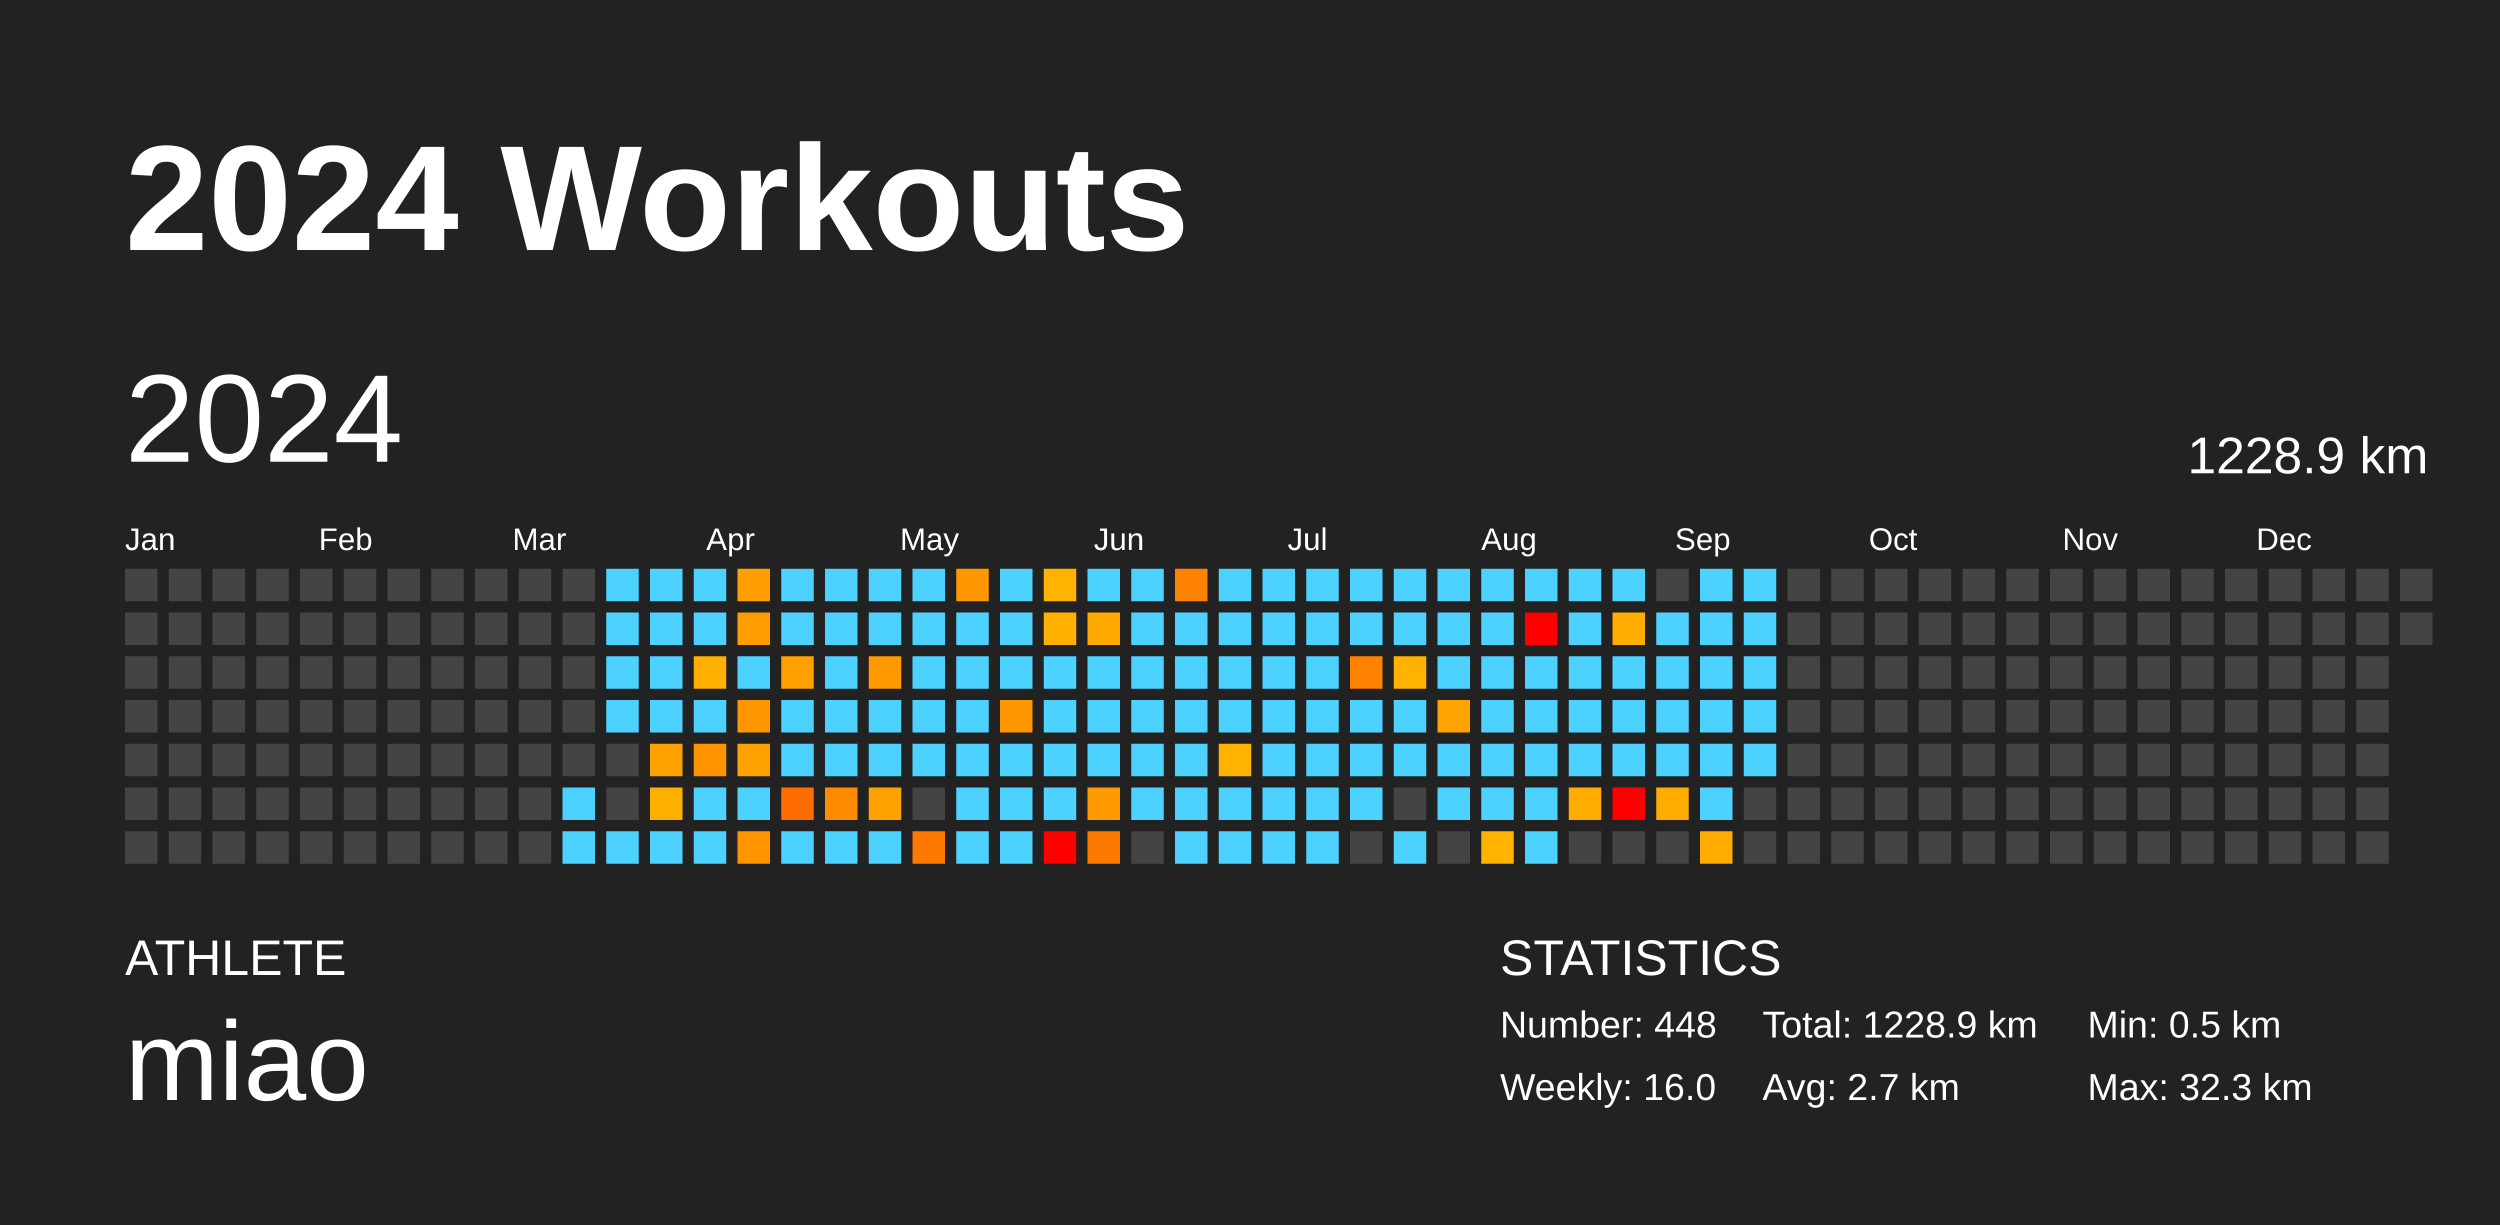
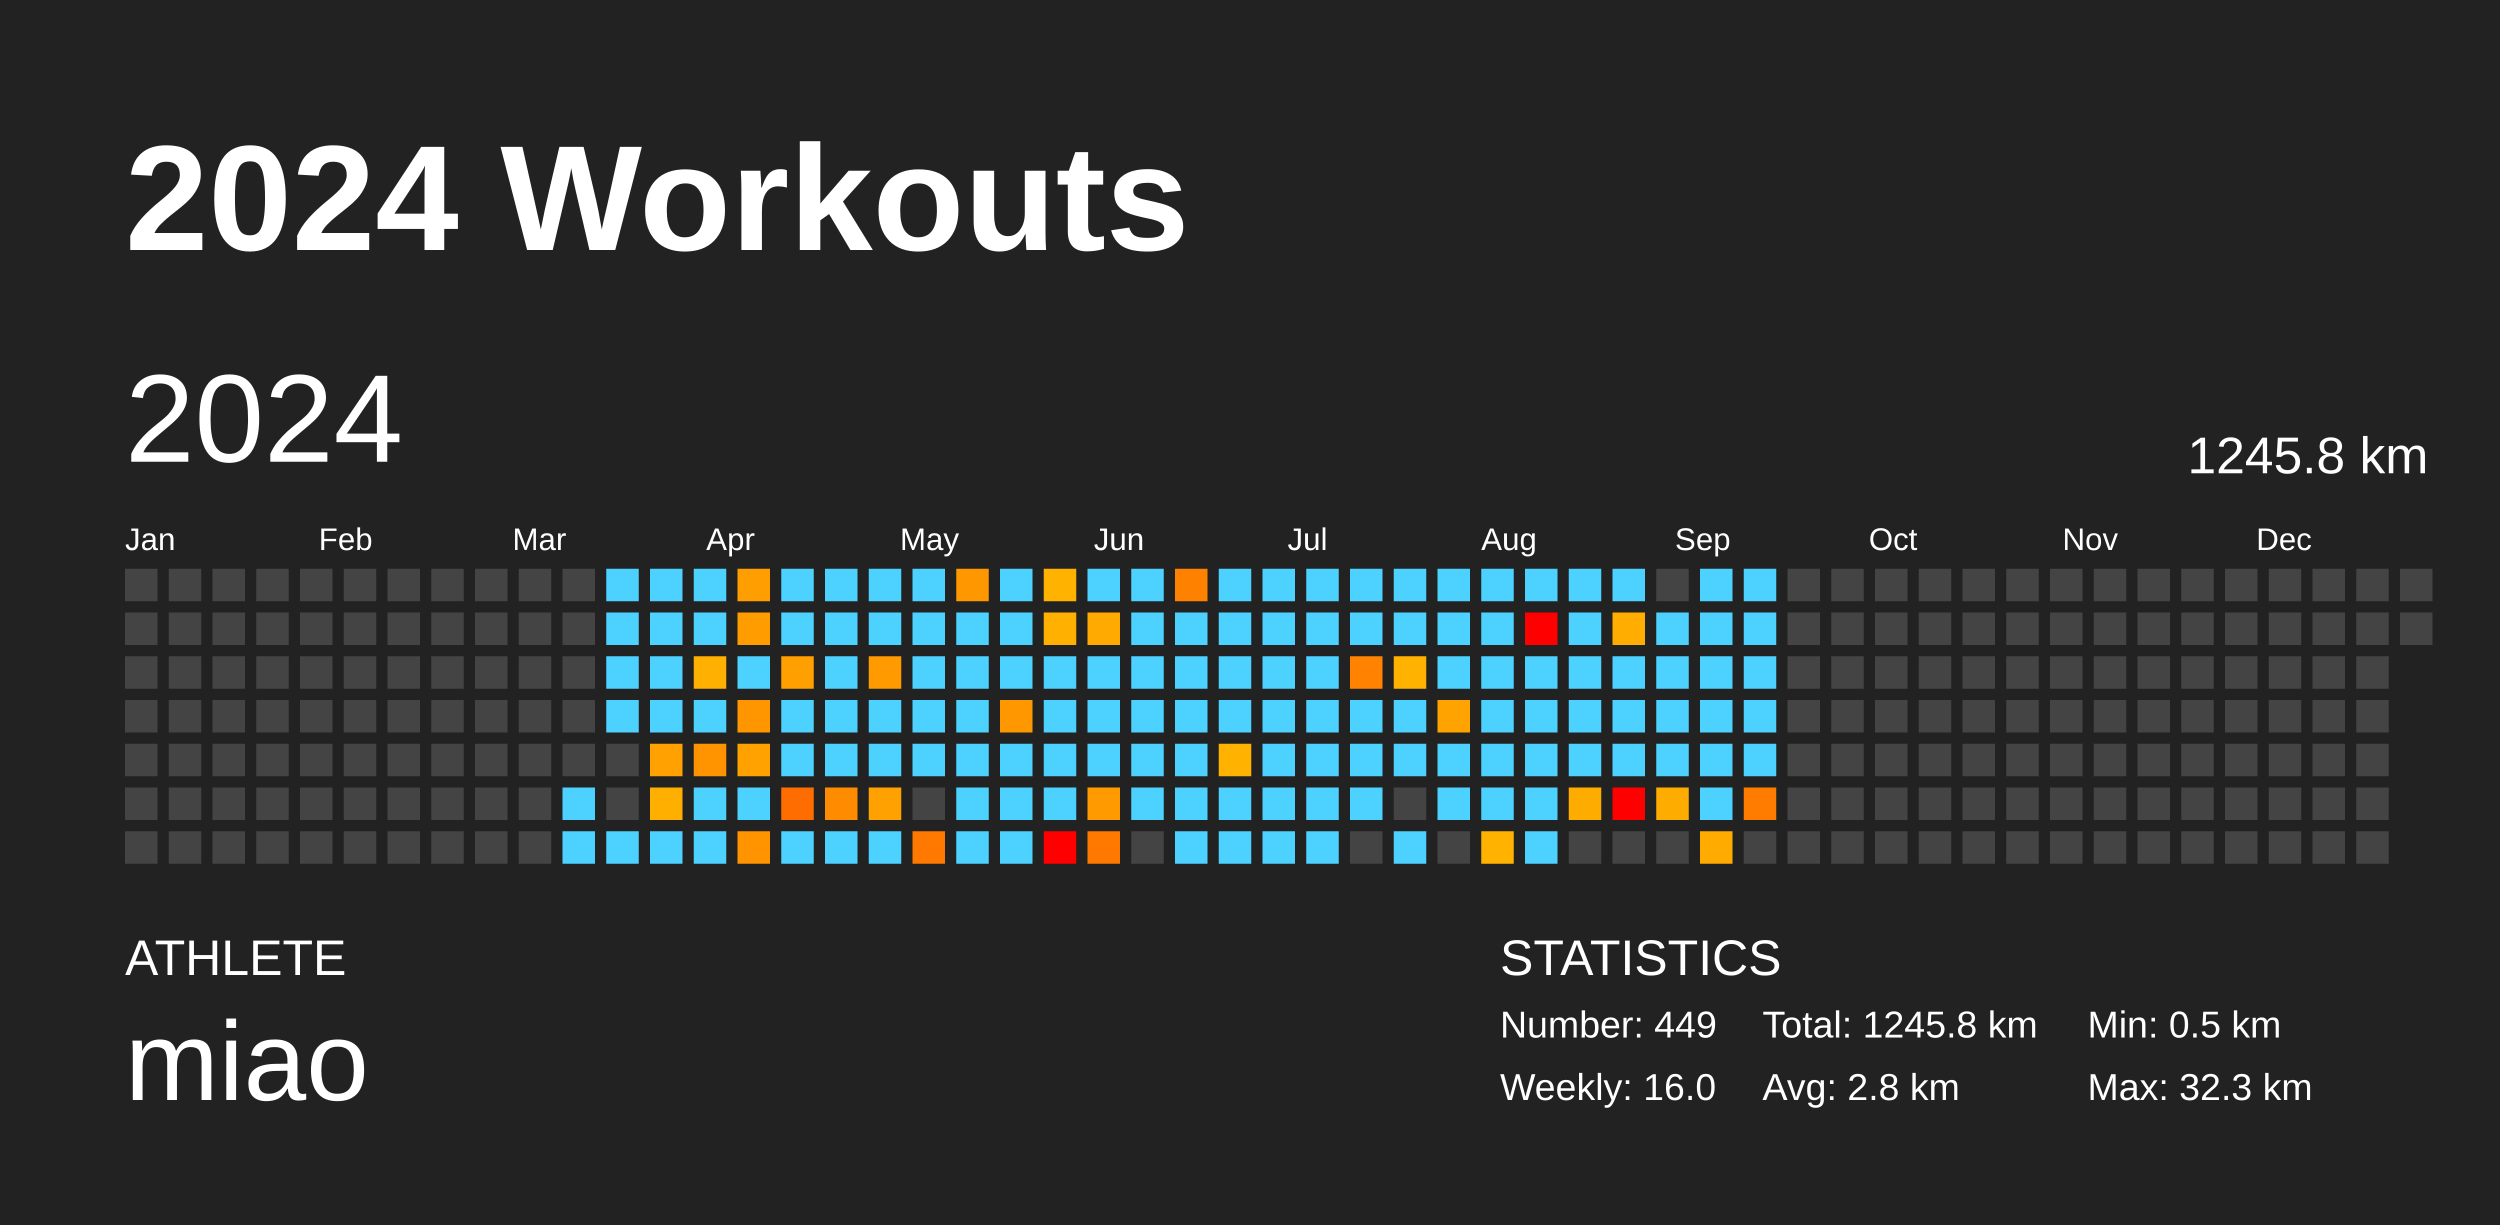
<svg xmlns="http://www.w3.org/2000/svg" baseProfile="full" height="98mm" version="1.1" viewBox="0,0,200,98" width="200mm">
  <defs />
  <rect fill="#222222" height="98" width="200" x="0" y="0" />
  <text fill="#FFFFFF" style="font-size:12px; font-family:Arial; font-weight:bold;" x="10" y="20">2024 Workouts</text>
  <text fill="#FFFFFF" style="font-size:4px; font-family:Arial" x="10" y="78">ATHLETE</text>
  <text fill="#FFFFFF" style="font-size:9px; font-family:Arial" x="10" y="88">miao</text>
  <text fill="#FFFFFF" style="font-size:4px; font-family:Arial" x="120" y="78">STATISTICS</text>
-   <text fill="#FFFFFF" style="font-size:3px; font-family:Arial" x="120" y="83">Number: 448</text>
+   <text fill="#FFFFFF" style="font-size:3px; font-family:Arial" x="120" y="83">Number: 449</text>
  <text fill="#FFFFFF" style="font-size:3px; font-family:Arial" x="120" y="88">Weekly: 16.0</text>
-   <text fill="#FFFFFF" style="font-size:3px; font-family:Arial" x="141" y="83">Total: 1228.9 km</text>
-   <text fill="#FFFFFF" style="font-size:3px; font-family:Arial" x="141" y="88">Avg: 2.7 km</text>
+   <text fill="#FFFFFF" style="font-size:3px; font-family:Arial" x="141" y="83">Total: 1245.8 km</text>
+   <text fill="#FFFFFF" style="font-size:3px; font-family:Arial" x="141" y="88">Avg: 2.8 km</text>
  <text fill="#FFFFFF" style="font-size:3px; font-family:Arial" x="167" y="83">Min: 0.5 km</text>
  <text fill="#FFFFFF" style="font-size:3px; font-family:Arial" x="167" y="88">Max: 32.3 km</text>
  <text dominant-baseline="hanging" fill="#FFFFFF" style="font-size:10.0px; font-family:Arial;" x="10" y="30">2024</text>
-   <text dominant-baseline="hanging" fill="#FFFFFF" style="font-size:4.125px; font-family:Arial;" x="175" y="35">1228.9 km</text>
+   <text dominant-baseline="hanging" fill="#FFFFFF" style="font-size:4.125px; font-family:Arial;" x="175" y="35">1245.8 km</text>
  <text fill="#FFFFFF" style="font-size:2.5px; font-family:Arial" x="10.0" y="44">Jan</text>
  <text fill="#FFFFFF" style="font-size:2.5px; font-family:Arial" x="25.5" y="44">Feb</text>
  <text fill="#FFFFFF" style="font-size:2.5px; font-family:Arial" x="41.0" y="44">Mar</text>
  <text fill="#FFFFFF" style="font-size:2.5px; font-family:Arial" x="56.5" y="44">Apr</text>
  <text fill="#FFFFFF" style="font-size:2.5px; font-family:Arial" x="72.0" y="44">May</text>
  <text fill="#FFFFFF" style="font-size:2.5px; font-family:Arial" x="87.5" y="44">Jun</text>
  <text fill="#FFFFFF" style="font-size:2.5px; font-family:Arial" x="103.0" y="44">Jul</text>
  <text fill="#FFFFFF" style="font-size:2.5px; font-family:Arial" x="118.5" y="44">Aug</text>
  <text fill="#FFFFFF" style="font-size:2.5px; font-family:Arial" x="134.0" y="44">Sep</text>
  <text fill="#FFFFFF" style="font-size:2.5px; font-family:Arial" x="149.5" y="44">Oct</text>
  <text fill="#FFFFFF" style="font-size:2.5px; font-family:Arial" x="165.0" y="44">Nov</text>
  <text fill="#FFFFFF" style="font-size:2.5px; font-family:Arial" x="180.5" y="44">Dec</text>
  <rect fill="#444444" height="2.6" width="2.6" x="10.0" y="45.5" />
  <rect fill="#444444" height="2.6" width="2.6" x="10.0" y="49.0" />
  <rect fill="#444444" height="2.6" width="2.6" x="10.0" y="52.5" />
  <rect fill="#444444" height="2.6" width="2.6" x="10.0" y="56.0" />
  <rect fill="#444444" height="2.6" width="2.6" x="10.0" y="59.5" />
  <rect fill="#444444" height="2.6" width="2.6" x="10.0" y="63.0" />
  <rect fill="#444444" height="2.6" width="2.6" x="10.0" y="66.5" />
  <rect fill="#444444" height="2.6" width="2.6" x="13.5" y="45.5" />
  <rect fill="#444444" height="2.6" width="2.6" x="13.5" y="49.0" />
  <rect fill="#444444" height="2.6" width="2.6" x="13.5" y="52.5" />
  <rect fill="#444444" height="2.6" width="2.6" x="13.5" y="56.0" />
  <rect fill="#444444" height="2.6" width="2.6" x="13.5" y="59.5" />
  <rect fill="#444444" height="2.6" width="2.6" x="13.5" y="63.0" />
  <rect fill="#444444" height="2.6" width="2.6" x="13.5" y="66.5" />
  <rect fill="#444444" height="2.6" width="2.6" x="17.0" y="45.5" />
  <rect fill="#444444" height="2.6" width="2.6" x="17.0" y="49.0" />
  <rect fill="#444444" height="2.6" width="2.6" x="17.0" y="52.5" />
  <rect fill="#444444" height="2.6" width="2.6" x="17.0" y="56.0" />
  <rect fill="#444444" height="2.6" width="2.6" x="17.0" y="59.5" />
  <rect fill="#444444" height="2.6" width="2.6" x="17.0" y="63.0" />
  <rect fill="#444444" height="2.6" width="2.6" x="17.0" y="66.5" />
  <rect fill="#444444" height="2.6" width="2.6" x="20.5" y="45.5" />
  <rect fill="#444444" height="2.6" width="2.6" x="20.5" y="49.0" />
  <rect fill="#444444" height="2.6" width="2.6" x="20.5" y="52.5" />
  <rect fill="#444444" height="2.6" width="2.6" x="20.5" y="56.0" />
  <rect fill="#444444" height="2.6" width="2.6" x="20.5" y="59.5" />
  <rect fill="#444444" height="2.6" width="2.6" x="20.5" y="63.0" />
  <rect fill="#444444" height="2.6" width="2.6" x="20.5" y="66.5" />
  <rect fill="#444444" height="2.6" width="2.6" x="24.0" y="45.5" />
  <rect fill="#444444" height="2.6" width="2.6" x="24.0" y="49.0" />
  <rect fill="#444444" height="2.6" width="2.6" x="24.0" y="52.5" />
  <rect fill="#444444" height="2.6" width="2.6" x="24.0" y="56.0" />
  <rect fill="#444444" height="2.6" width="2.6" x="24.0" y="59.5" />
  <rect fill="#444444" height="2.6" width="2.6" x="24.0" y="63.0" />
  <rect fill="#444444" height="2.6" width="2.6" x="24.0" y="66.5" />
  <rect fill="#444444" height="2.6" width="2.6" x="27.5" y="45.5" />
  <rect fill="#444444" height="2.6" width="2.6" x="27.5" y="49.0" />
  <rect fill="#444444" height="2.6" width="2.6" x="27.5" y="52.5" />
  <rect fill="#444444" height="2.6" width="2.6" x="27.5" y="56.0" />
  <rect fill="#444444" height="2.6" width="2.6" x="27.5" y="59.5" />
  <rect fill="#444444" height="2.6" width="2.6" x="27.5" y="63.0" />
  <rect fill="#444444" height="2.6" width="2.6" x="27.5" y="66.5" />
  <rect fill="#444444" height="2.6" width="2.6" x="31.0" y="45.5" />
  <rect fill="#444444" height="2.6" width="2.6" x="31.0" y="49.0" />
  <rect fill="#444444" height="2.6" width="2.6" x="31.0" y="52.5" />
  <rect fill="#444444" height="2.6" width="2.6" x="31.0" y="56.0" />
  <rect fill="#444444" height="2.6" width="2.6" x="31.0" y="59.5" />
  <rect fill="#444444" height="2.6" width="2.6" x="31.0" y="63.0" />
  <rect fill="#444444" height="2.6" width="2.6" x="31.0" y="66.5" />
  <rect fill="#444444" height="2.6" width="2.6" x="34.5" y="45.5" />
  <rect fill="#444444" height="2.6" width="2.6" x="34.5" y="49.0" />
  <rect fill="#444444" height="2.6" width="2.6" x="34.5" y="52.5" />
  <rect fill="#444444" height="2.6" width="2.6" x="34.5" y="56.0" />
  <rect fill="#444444" height="2.6" width="2.6" x="34.5" y="59.5" />
  <rect fill="#444444" height="2.6" width="2.6" x="34.5" y="63.0" />
  <rect fill="#444444" height="2.6" width="2.6" x="34.5" y="66.5" />
  <rect fill="#444444" height="2.6" width="2.6" x="38.0" y="45.5" />
  <rect fill="#444444" height="2.6" width="2.6" x="38.0" y="49.0" />
  <rect fill="#444444" height="2.6" width="2.6" x="38.0" y="52.5" />
  <rect fill="#444444" height="2.6" width="2.6" x="38.0" y="56.0" />
  <rect fill="#444444" height="2.6" width="2.6" x="38.0" y="59.5" />
  <rect fill="#444444" height="2.6" width="2.6" x="38.0" y="63.0" />
  <rect fill="#444444" height="2.6" width="2.6" x="38.0" y="66.5" />
  <rect fill="#444444" height="2.6" width="2.6" x="41.5" y="45.5" />
  <rect fill="#444444" height="2.6" width="2.6" x="41.5" y="49.0" />
  <rect fill="#444444" height="2.6" width="2.6" x="41.5" y="52.5" />
  <rect fill="#444444" height="2.6" width="2.6" x="41.5" y="56.0" />
  <rect fill="#444444" height="2.6" width="2.6" x="41.5" y="59.5" />
  <rect fill="#444444" height="2.6" width="2.6" x="41.5" y="63.0" />
  <rect fill="#444444" height="2.6" width="2.6" x="41.5" y="66.5" />
  <rect fill="#444444" height="2.6" width="2.6" x="45.0" y="45.5" />
  <rect fill="#444444" height="2.6" width="2.6" x="45.0" y="49.0" />
  <rect fill="#444444" height="2.6" width="2.6" x="45.0" y="52.5" />
  <rect fill="#444444" height="2.6" width="2.6" x="45.0" y="56.0" />
  <rect fill="#444444" height="2.6" width="2.6" x="45.0" y="59.5" />
  <rect fill="#4dd2ff" height="2.6" width="2.6" x="45.0" y="63.0" />
  <rect fill="#4dd2ff" height="2.6" width="2.6" x="45.0" y="66.5" />
  <rect fill="#4dd2ff" height="2.6" width="2.6" x="48.5" y="45.5" />
  <rect fill="#4dd2ff" height="2.6" width="2.6" x="48.5" y="49.0" />
  <rect fill="#4dd2ff" height="2.6" width="2.6" x="48.5" y="52.5" />
  <rect fill="#4dd2ff" height="2.6" width="2.6" x="48.5" y="56.0" />
  <rect fill="#444444" height="2.6" width="2.6" x="48.5" y="59.5" />
  <rect fill="#444444" height="2.6" width="2.6" x="48.5" y="63.0" />
  <rect fill="#4dd2ff" height="2.6" width="2.6" x="48.5" y="66.5" />
  <rect fill="#4dd2ff" height="2.6" width="2.6" x="52.0" y="45.5" />
  <rect fill="#4dd2ff" height="2.6" width="2.6" x="52.0" y="49.0" />
  <rect fill="#4dd2ff" height="2.6" width="2.6" x="52.0" y="52.5" />
  <rect fill="#4dd2ff" height="2.6" width="2.6" x="52.0" y="56.0" />
  <rect fill="#ffa100" height="2.6" width="2.6" x="52.0" y="59.5" />
  <rect fill="#ffaf00" height="2.6" width="2.6" x="52.0" y="63.0" />
  <rect fill="#4dd2ff" height="2.6" width="2.6" x="52.0" y="66.5" />
  <rect fill="#4dd2ff" height="2.6" width="2.6" x="55.5" y="45.5" />
  <rect fill="#4dd2ff" height="2.6" width="2.6" x="55.5" y="49.0" />
  <rect fill="#ffb000" height="2.6" width="2.6" x="55.5" y="52.5" />
  <rect fill="#4dd2ff" height="2.6" width="2.6" x="55.5" y="56.0" />
  <rect fill="#ff9300" height="2.6" width="2.6" x="55.5" y="59.5" />
  <rect fill="#4dd2ff" height="2.6" width="2.6" x="55.5" y="63.0" />
  <rect fill="#4dd2ff" height="2.6" width="2.6" x="55.5" y="66.5" />
  <rect fill="#ff9e00" height="2.6" width="2.6" x="59.0" y="45.5" />
  <rect fill="#ff9c00" height="2.6" width="2.6" x="59.0" y="49.0" />
  <rect fill="#4dd2ff" height="2.6" width="2.6" x="59.0" y="52.5" />
  <rect fill="#ff9600" height="2.6" width="2.6" x="59.0" y="56.0" />
  <rect fill="#ffa200" height="2.6" width="2.6" x="59.0" y="59.5" />
  <rect fill="#4dd2ff" height="2.6" width="2.6" x="59.0" y="63.0" />
  <rect fill="#ff9400" height="2.6" width="2.6" x="59.0" y="66.5" />
  <rect fill="#4dd2ff" height="2.6" width="2.6" x="62.5" y="45.5" />
  <rect fill="#4dd2ff" height="2.6" width="2.6" x="62.5" y="49.0" />
  <rect fill="#ffa000" height="2.6" width="2.6" x="62.5" y="52.5" />
  <rect fill="#4dd2ff" height="2.6" width="2.6" x="62.5" y="56.0" />
  <rect fill="#4dd2ff" height="2.6" width="2.6" x="62.5" y="59.5" />
  <rect fill="#ff6d00" height="2.6" width="2.6" x="62.5" y="63.0" />
  <rect fill="#4dd2ff" height="2.6" width="2.6" x="62.5" y="66.5" />
  <rect fill="#4dd2ff" height="2.6" width="2.6" x="66.0" y="45.5" />
  <rect fill="#4dd2ff" height="2.6" width="2.6" x="66.0" y="49.0" />
  <rect fill="#4dd2ff" height="2.6" width="2.6" x="66.0" y="52.5" />
  <rect fill="#4dd2ff" height="2.6" width="2.6" x="66.0" y="56.0" />
  <rect fill="#4dd2ff" height="2.6" width="2.6" x="66.0" y="59.5" />
  <rect fill="#ff8c00" height="2.6" width="2.6" x="66.0" y="63.0" />
  <rect fill="#4dd2ff" height="2.6" width="2.6" x="66.0" y="66.5" />
  <rect fill="#4dd2ff" height="2.6" width="2.6" x="69.5" y="45.5" />
  <rect fill="#4dd2ff" height="2.6" width="2.6" x="69.5" y="49.0" />
  <rect fill="#ff9a00" height="2.6" width="2.6" x="69.5" y="52.5" />
  <rect fill="#4dd2ff" height="2.6" width="2.6" x="69.5" y="56.0" />
  <rect fill="#4dd2ff" height="2.6" width="2.6" x="69.5" y="59.5" />
  <rect fill="#ffa100" height="2.6" width="2.6" x="69.5" y="63.0" />
  <rect fill="#4dd2ff" height="2.6" width="2.6" x="69.5" y="66.5" />
  <rect fill="#4dd2ff" height="2.6" width="2.6" x="73.0" y="45.5" />
  <rect fill="#4dd2ff" height="2.6" width="2.6" x="73.0" y="49.0" />
  <rect fill="#4dd2ff" height="2.6" width="2.6" x="73.0" y="52.5" />
  <rect fill="#4dd2ff" height="2.6" width="2.6" x="73.0" y="56.0" />
  <rect fill="#4dd2ff" height="2.6" width="2.6" x="73.0" y="59.5" />
  <rect fill="#444444" height="2.6" width="2.6" x="73.0" y="63.0" />
  <rect fill="#ff7800" height="2.6" width="2.6" x="73.0" y="66.5" />
  <rect fill="#ff9800" height="2.6" width="2.6" x="76.5" y="45.5" />
  <rect fill="#4dd2ff" height="2.6" width="2.6" x="76.5" y="49.0" />
  <rect fill="#4dd2ff" height="2.6" width="2.6" x="76.5" y="52.5" />
  <rect fill="#4dd2ff" height="2.6" width="2.6" x="76.5" y="56.0" />
  <rect fill="#4dd2ff" height="2.6" width="2.6" x="76.5" y="59.5" />
  <rect fill="#4dd2ff" height="2.6" width="2.6" x="76.5" y="63.0" />
  <rect fill="#4dd2ff" height="2.6" width="2.6" x="76.5" y="66.5" />
  <rect fill="#4dd2ff" height="2.6" width="2.6" x="80.0" y="45.5" />
  <rect fill="#4dd2ff" height="2.6" width="2.6" x="80.0" y="49.0" />
  <rect fill="#4dd2ff" height="2.6" width="2.6" x="80.0" y="52.5" />
  <rect fill="#ff9700" height="2.6" width="2.6" x="80.0" y="56.0" />
  <rect fill="#4dd2ff" height="2.6" width="2.6" x="80.0" y="59.5" />
  <rect fill="#4dd2ff" height="2.6" width="2.6" x="80.0" y="63.0" />
  <rect fill="#4dd2ff" height="2.6" width="2.6" x="80.0" y="66.5" />
  <rect fill="#ffb300" height="2.6" width="2.6" x="83.5" y="45.5" />
  <rect fill="#ffb000" height="2.6" width="2.6" x="83.5" y="49.0" />
  <rect fill="#4dd2ff" height="2.6" width="2.6" x="83.5" y="52.5" />
  <rect fill="#4dd2ff" height="2.6" width="2.6" x="83.5" y="56.0" />
  <rect fill="#4dd2ff" height="2.6" width="2.6" x="83.5" y="59.5" />
  <rect fill="#4dd2ff" height="2.6" width="2.6" x="83.5" y="63.0" />
  <rect fill="red" height="2.6" width="2.6" x="83.5" y="66.5" />
  <rect fill="#4dd2ff" height="2.6" width="2.6" x="87.0" y="45.5" />
  <rect fill="#ffaa00" height="2.6" width="2.6" x="87.0" y="49.0" />
  <rect fill="#4dd2ff" height="2.6" width="2.6" x="87.0" y="52.5" />
  <rect fill="#4dd2ff" height="2.6" width="2.6" x="87.0" y="56.0" />
  <rect fill="#4dd2ff" height="2.6" width="2.6" x="87.0" y="59.5" />
  <rect fill="#ff9b00" height="2.6" width="2.6" x="87.0" y="63.0" />
  <rect fill="#ff7900" height="2.6" width="2.6" x="87.0" y="66.5" />
  <rect fill="#4dd2ff" height="2.6" width="2.6" x="90.5" y="45.5" />
  <rect fill="#4dd2ff" height="2.6" width="2.6" x="90.5" y="49.0" />
  <rect fill="#4dd2ff" height="2.6" width="2.6" x="90.5" y="52.5" />
  <rect fill="#4dd2ff" height="2.6" width="2.6" x="90.5" y="56.0" />
  <rect fill="#4dd2ff" height="2.6" width="2.6" x="90.5" y="59.5" />
  <rect fill="#4dd2ff" height="2.6" width="2.6" x="90.5" y="63.0" />
  <rect fill="#444444" height="2.6" width="2.6" x="90.5" y="66.5" />
  <rect fill="#ff8100" height="2.6" width="2.6" x="94.0" y="45.5" />
  <rect fill="#4dd2ff" height="2.6" width="2.6" x="94.0" y="49.0" />
  <rect fill="#4dd2ff" height="2.6" width="2.6" x="94.0" y="52.5" />
  <rect fill="#4dd2ff" height="2.6" width="2.6" x="94.0" y="56.0" />
  <rect fill="#4dd2ff" height="2.6" width="2.6" x="94.0" y="59.5" />
  <rect fill="#4dd2ff" height="2.6" width="2.6" x="94.0" y="63.0" />
  <rect fill="#4dd2ff" height="2.6" width="2.6" x="94.0" y="66.5" />
  <rect fill="#4dd2ff" height="2.6" width="2.6" x="97.5" y="45.5" />
  <rect fill="#4dd2ff" height="2.6" width="2.6" x="97.5" y="49.0" />
  <rect fill="#4dd2ff" height="2.6" width="2.6" x="97.5" y="52.5" />
  <rect fill="#4dd2ff" height="2.6" width="2.6" x="97.5" y="56.0" />
  <rect fill="#ffb200" height="2.6" width="2.6" x="97.5" y="59.5" />
  <rect fill="#4dd2ff" height="2.6" width="2.6" x="97.5" y="63.0" />
  <rect fill="#4dd2ff" height="2.6" width="2.6" x="97.5" y="66.5" />
  <rect fill="#4dd2ff" height="2.6" width="2.6" x="101.0" y="45.5" />
  <rect fill="#4dd2ff" height="2.6" width="2.6" x="101.0" y="49.0" />
  <rect fill="#4dd2ff" height="2.6" width="2.6" x="101.0" y="52.5" />
  <rect fill="#4dd2ff" height="2.6" width="2.6" x="101.0" y="56.0" />
  <rect fill="#4dd2ff" height="2.6" width="2.6" x="101.0" y="59.5" />
  <rect fill="#4dd2ff" height="2.6" width="2.6" x="101.0" y="63.0" />
  <rect fill="#4dd2ff" height="2.6" width="2.6" x="101.0" y="66.5" />
  <rect fill="#4dd2ff" height="2.6" width="2.6" x="104.5" y="45.5" />
  <rect fill="#4dd2ff" height="2.6" width="2.6" x="104.5" y="49.0" />
  <rect fill="#4dd2ff" height="2.6" width="2.6" x="104.5" y="52.5" />
  <rect fill="#4dd2ff" height="2.6" width="2.6" x="104.5" y="56.0" />
  <rect fill="#4dd2ff" height="2.6" width="2.6" x="104.5" y="59.5" />
  <rect fill="#4dd2ff" height="2.6" width="2.6" x="104.5" y="63.0" />
  <rect fill="#4dd2ff" height="2.6" width="2.6" x="104.5" y="66.5" />
  <rect fill="#4dd2ff" height="2.6" width="2.6" x="108.0" y="45.5" />
  <rect fill="#4dd2ff" height="2.6" width="2.6" x="108.0" y="49.0" />
  <rect fill="#ff8300" height="2.6" width="2.6" x="108.0" y="52.5" />
  <rect fill="#4dd2ff" height="2.6" width="2.6" x="108.0" y="56.0" />
  <rect fill="#4dd2ff" height="2.6" width="2.6" x="108.0" y="59.5" />
  <rect fill="#4dd2ff" height="2.6" width="2.6" x="108.0" y="63.0" />
  <rect fill="#444444" height="2.6" width="2.6" x="108.0" y="66.5" />
  <rect fill="#4dd2ff" height="2.6" width="2.6" x="111.5" y="45.5" />
  <rect fill="#4dd2ff" height="2.6" width="2.6" x="111.5" y="49.0" />
  <rect fill="#ffb300" height="2.6" width="2.6" x="111.5" y="52.5" />
  <rect fill="#4dd2ff" height="2.6" width="2.6" x="111.5" y="56.0" />
  <rect fill="#4dd2ff" height="2.6" width="2.6" x="111.5" y="59.5" />
  <rect fill="#444444" height="2.6" width="2.6" x="111.5" y="63.0" />
  <rect fill="#4dd2ff" height="2.6" width="2.6" x="111.5" y="66.5" />
  <rect fill="#4dd2ff" height="2.6" width="2.6" x="115.0" y="45.5" />
  <rect fill="#4dd2ff" height="2.6" width="2.6" x="115.0" y="49.0" />
  <rect fill="#4dd2ff" height="2.6" width="2.6" x="115.0" y="52.5" />
  <rect fill="#ffa300" height="2.6" width="2.6" x="115.0" y="56.0" />
  <rect fill="#4dd2ff" height="2.6" width="2.6" x="115.0" y="59.5" />
  <rect fill="#4dd2ff" height="2.6" width="2.6" x="115.0" y="63.0" />
  <rect fill="#444444" height="2.6" width="2.6" x="115.0" y="66.5" />
  <rect fill="#4dd2ff" height="2.6" width="2.6" x="118.5" y="45.5" />
  <rect fill="#4dd2ff" height="2.6" width="2.6" x="118.5" y="49.0" />
  <rect fill="#4dd2ff" height="2.6" width="2.6" x="118.5" y="52.5" />
  <rect fill="#4dd2ff" height="2.6" width="2.6" x="118.5" y="56.0" />
  <rect fill="#4dd2ff" height="2.6" width="2.6" x="118.5" y="59.5" />
  <rect fill="#4dd2ff" height="2.6" width="2.6" x="118.5" y="63.0" />
  <rect fill="#ffb300" height="2.6" width="2.6" x="118.5" y="66.5" />
  <rect fill="#4dd2ff" height="2.6" width="2.6" x="122.0" y="45.5" />
  <rect fill="red" height="2.6" width="2.6" x="122.0" y="49.0" />
  <rect fill="#4dd2ff" height="2.6" width="2.6" x="122.0" y="52.5" />
  <rect fill="#4dd2ff" height="2.6" width="2.6" x="122.0" y="56.0" />
  <rect fill="#4dd2ff" height="2.6" width="2.6" x="122.0" y="59.5" />
  <rect fill="#4dd2ff" height="2.6" width="2.6" x="122.0" y="63.0" />
  <rect fill="#4dd2ff" height="2.6" width="2.6" x="122.0" y="66.5" />
  <rect fill="#4dd2ff" height="2.6" width="2.6" x="125.5" y="45.5" />
  <rect fill="#4dd2ff" height="2.6" width="2.6" x="125.5" y="49.0" />
  <rect fill="#4dd2ff" height="2.6" width="2.6" x="125.5" y="52.5" />
  <rect fill="#4dd2ff" height="2.6" width="2.6" x="125.5" y="56.0" />
  <rect fill="#4dd2ff" height="2.6" width="2.6" x="125.5" y="59.5" />
  <rect fill="#ffac00" height="2.6" width="2.6" x="125.5" y="63.0" />
  <rect fill="#444444" height="2.6" width="2.6" x="125.5" y="66.5" />
  <rect fill="#4dd2ff" height="2.6" width="2.6" x="129.0" y="45.5" />
  <rect fill="#ffad00" height="2.6" width="2.6" x="129.0" y="49.0" />
  <rect fill="#4dd2ff" height="2.6" width="2.6" x="129.0" y="52.5" />
  <rect fill="#4dd2ff" height="2.6" width="2.6" x="129.0" y="56.0" />
  <rect fill="#4dd2ff" height="2.6" width="2.6" x="129.0" y="59.5" />
  <rect fill="red" height="2.6" width="2.6" x="129.0" y="63.0" />
  <rect fill="#444444" height="2.6" width="2.6" x="129.0" y="66.5" />
  <rect fill="#444444" height="2.6" width="2.6" x="132.5" y="45.5" />
  <rect fill="#4dd2ff" height="2.6" width="2.6" x="132.5" y="49.0" />
  <rect fill="#4dd2ff" height="2.6" width="2.6" x="132.5" y="52.5" />
  <rect fill="#4dd2ff" height="2.6" width="2.6" x="132.5" y="56.0" />
  <rect fill="#4dd2ff" height="2.6" width="2.6" x="132.5" y="59.5" />
  <rect fill="#ffac00" height="2.6" width="2.6" x="132.5" y="63.0" />
  <rect fill="#444444" height="2.6" width="2.6" x="132.5" y="66.5" />
  <rect fill="#4dd2ff" height="2.6" width="2.6" x="136.0" y="45.5" />
  <rect fill="#4dd2ff" height="2.6" width="2.6" x="136.0" y="49.0" />
  <rect fill="#4dd2ff" height="2.6" width="2.6" x="136.0" y="52.5" />
  <rect fill="#4dd2ff" height="2.6" width="2.6" x="136.0" y="56.0" />
  <rect fill="#4dd2ff" height="2.6" width="2.6" x="136.0" y="59.5" />
  <rect fill="#4dd2ff" height="2.6" width="2.6" x="136.0" y="63.0" />
  <rect fill="#ffab00" height="2.6" width="2.6" x="136.0" y="66.5" />
  <rect fill="#4dd2ff" height="2.6" width="2.6" x="139.5" y="45.5" />
  <rect fill="#4dd2ff" height="2.6" width="2.6" x="139.5" y="49.0" />
  <rect fill="#4dd2ff" height="2.6" width="2.6" x="139.5" y="52.5" />
  <rect fill="#4dd2ff" height="2.6" width="2.6" x="139.5" y="56.0" />
  <rect fill="#4dd2ff" height="2.6" width="2.6" x="139.5" y="59.5" />
-   <rect fill="#444444" height="2.6" width="2.6" x="139.5" y="63.0" />
+   <rect fill="#ff7c00" height="2.6" width="2.6" x="139.5" y="63.0" />
  <rect fill="#444444" height="2.6" width="2.6" x="139.5" y="66.5" />
  <rect fill="#444444" height="2.6" width="2.6" x="143.0" y="45.5" />
  <rect fill="#444444" height="2.6" width="2.6" x="143.0" y="49.0" />
  <rect fill="#444444" height="2.6" width="2.6" x="143.0" y="52.5" />
  <rect fill="#444444" height="2.6" width="2.6" x="143.0" y="56.0" />
  <rect fill="#444444" height="2.6" width="2.6" x="143.0" y="59.5" />
  <rect fill="#444444" height="2.6" width="2.6" x="143.0" y="63.0" />
  <rect fill="#444444" height="2.6" width="2.6" x="143.0" y="66.5" />
  <rect fill="#444444" height="2.6" width="2.6" x="146.5" y="45.5" />
  <rect fill="#444444" height="2.6" width="2.6" x="146.5" y="49.0" />
  <rect fill="#444444" height="2.6" width="2.6" x="146.5" y="52.5" />
  <rect fill="#444444" height="2.6" width="2.6" x="146.5" y="56.0" />
  <rect fill="#444444" height="2.6" width="2.6" x="146.5" y="59.5" />
  <rect fill="#444444" height="2.6" width="2.6" x="146.5" y="63.0" />
  <rect fill="#444444" height="2.6" width="2.6" x="146.5" y="66.5" />
  <rect fill="#444444" height="2.6" width="2.6" x="150.0" y="45.5" />
  <rect fill="#444444" height="2.6" width="2.6" x="150.0" y="49.0" />
  <rect fill="#444444" height="2.6" width="2.6" x="150.0" y="52.5" />
  <rect fill="#444444" height="2.6" width="2.6" x="150.0" y="56.0" />
  <rect fill="#444444" height="2.6" width="2.6" x="150.0" y="59.5" />
  <rect fill="#444444" height="2.6" width="2.6" x="150.0" y="63.0" />
  <rect fill="#444444" height="2.6" width="2.6" x="150.0" y="66.5" />
  <rect fill="#444444" height="2.6" width="2.6" x="153.5" y="45.5" />
  <rect fill="#444444" height="2.6" width="2.6" x="153.5" y="49.0" />
  <rect fill="#444444" height="2.6" width="2.6" x="153.5" y="52.5" />
  <rect fill="#444444" height="2.6" width="2.6" x="153.5" y="56.0" />
  <rect fill="#444444" height="2.6" width="2.6" x="153.5" y="59.5" />
  <rect fill="#444444" height="2.6" width="2.6" x="153.5" y="63.0" />
  <rect fill="#444444" height="2.6" width="2.6" x="153.5" y="66.5" />
  <rect fill="#444444" height="2.6" width="2.6" x="157.0" y="45.5" />
  <rect fill="#444444" height="2.6" width="2.6" x="157.0" y="49.0" />
  <rect fill="#444444" height="2.6" width="2.6" x="157.0" y="52.5" />
  <rect fill="#444444" height="2.6" width="2.6" x="157.0" y="56.0" />
  <rect fill="#444444" height="2.6" width="2.6" x="157.0" y="59.5" />
  <rect fill="#444444" height="2.6" width="2.6" x="157.0" y="63.0" />
  <rect fill="#444444" height="2.6" width="2.6" x="157.0" y="66.5" />
  <rect fill="#444444" height="2.6" width="2.6" x="160.5" y="45.5" />
  <rect fill="#444444" height="2.6" width="2.6" x="160.5" y="49.0" />
  <rect fill="#444444" height="2.6" width="2.6" x="160.5" y="52.5" />
  <rect fill="#444444" height="2.6" width="2.6" x="160.5" y="56.0" />
  <rect fill="#444444" height="2.6" width="2.6" x="160.5" y="59.5" />
  <rect fill="#444444" height="2.6" width="2.6" x="160.5" y="63.0" />
  <rect fill="#444444" height="2.6" width="2.6" x="160.5" y="66.5" />
  <rect fill="#444444" height="2.6" width="2.6" x="164.0" y="45.5" />
  <rect fill="#444444" height="2.6" width="2.6" x="164.0" y="49.0" />
  <rect fill="#444444" height="2.6" width="2.6" x="164.0" y="52.5" />
  <rect fill="#444444" height="2.6" width="2.6" x="164.0" y="56.0" />
  <rect fill="#444444" height="2.6" width="2.6" x="164.0" y="59.5" />
  <rect fill="#444444" height="2.6" width="2.6" x="164.0" y="63.0" />
  <rect fill="#444444" height="2.6" width="2.6" x="164.0" y="66.5" />
  <rect fill="#444444" height="2.6" width="2.6" x="167.5" y="45.5" />
  <rect fill="#444444" height="2.6" width="2.6" x="167.5" y="49.0" />
  <rect fill="#444444" height="2.6" width="2.6" x="167.5" y="52.5" />
  <rect fill="#444444" height="2.6" width="2.6" x="167.5" y="56.0" />
  <rect fill="#444444" height="2.6" width="2.6" x="167.5" y="59.5" />
  <rect fill="#444444" height="2.6" width="2.6" x="167.5" y="63.0" />
  <rect fill="#444444" height="2.6" width="2.6" x="167.5" y="66.5" />
  <rect fill="#444444" height="2.6" width="2.6" x="171.0" y="45.5" />
  <rect fill="#444444" height="2.6" width="2.6" x="171.0" y="49.0" />
  <rect fill="#444444" height="2.6" width="2.6" x="171.0" y="52.5" />
  <rect fill="#444444" height="2.6" width="2.6" x="171.0" y="56.0" />
  <rect fill="#444444" height="2.6" width="2.6" x="171.0" y="59.5" />
  <rect fill="#444444" height="2.6" width="2.6" x="171.0" y="63.0" />
  <rect fill="#444444" height="2.6" width="2.6" x="171.0" y="66.5" />
  <rect fill="#444444" height="2.6" width="2.6" x="174.5" y="45.5" />
  <rect fill="#444444" height="2.6" width="2.6" x="174.5" y="49.0" />
  <rect fill="#444444" height="2.6" width="2.6" x="174.5" y="52.5" />
  <rect fill="#444444" height="2.6" width="2.6" x="174.5" y="56.0" />
  <rect fill="#444444" height="2.6" width="2.6" x="174.5" y="59.5" />
  <rect fill="#444444" height="2.6" width="2.6" x="174.5" y="63.0" />
  <rect fill="#444444" height="2.6" width="2.6" x="174.5" y="66.5" />
  <rect fill="#444444" height="2.6" width="2.6" x="178.0" y="45.5" />
  <rect fill="#444444" height="2.6" width="2.6" x="178.0" y="49.0" />
  <rect fill="#444444" height="2.6" width="2.6" x="178.0" y="52.5" />
  <rect fill="#444444" height="2.6" width="2.6" x="178.0" y="56.0" />
  <rect fill="#444444" height="2.6" width="2.6" x="178.0" y="59.5" />
  <rect fill="#444444" height="2.6" width="2.6" x="178.0" y="63.0" />
  <rect fill="#444444" height="2.6" width="2.6" x="178.0" y="66.5" />
  <rect fill="#444444" height="2.6" width="2.6" x="181.5" y="45.5" />
  <rect fill="#444444" height="2.6" width="2.6" x="181.5" y="49.0" />
  <rect fill="#444444" height="2.6" width="2.6" x="181.5" y="52.5" />
  <rect fill="#444444" height="2.6" width="2.6" x="181.5" y="56.0" />
  <rect fill="#444444" height="2.6" width="2.6" x="181.5" y="59.5" />
  <rect fill="#444444" height="2.6" width="2.6" x="181.5" y="63.0" />
  <rect fill="#444444" height="2.6" width="2.6" x="181.5" y="66.5" />
  <rect fill="#444444" height="2.6" width="2.6" x="185.0" y="45.5" />
  <rect fill="#444444" height="2.6" width="2.6" x="185.0" y="49.0" />
  <rect fill="#444444" height="2.6" width="2.6" x="185.0" y="52.5" />
  <rect fill="#444444" height="2.6" width="2.6" x="185.0" y="56.0" />
  <rect fill="#444444" height="2.6" width="2.6" x="185.0" y="59.5" />
  <rect fill="#444444" height="2.6" width="2.6" x="185.0" y="63.0" />
  <rect fill="#444444" height="2.6" width="2.6" x="185.0" y="66.5" />
  <rect fill="#444444" height="2.6" width="2.6" x="188.5" y="45.5" />
  <rect fill="#444444" height="2.6" width="2.6" x="188.5" y="49.0" />
  <rect fill="#444444" height="2.6" width="2.6" x="188.5" y="52.5" />
  <rect fill="#444444" height="2.6" width="2.6" x="188.5" y="56.0" />
  <rect fill="#444444" height="2.6" width="2.6" x="188.5" y="59.5" />
  <rect fill="#444444" height="2.6" width="2.6" x="188.5" y="63.0" />
  <rect fill="#444444" height="2.6" width="2.6" x="188.5" y="66.5" />
  <rect fill="#444444" height="2.6" width="2.6" x="192.0" y="45.5" />
  <rect fill="#444444" height="2.6" width="2.6" x="192.0" y="49.0" />
</svg>
